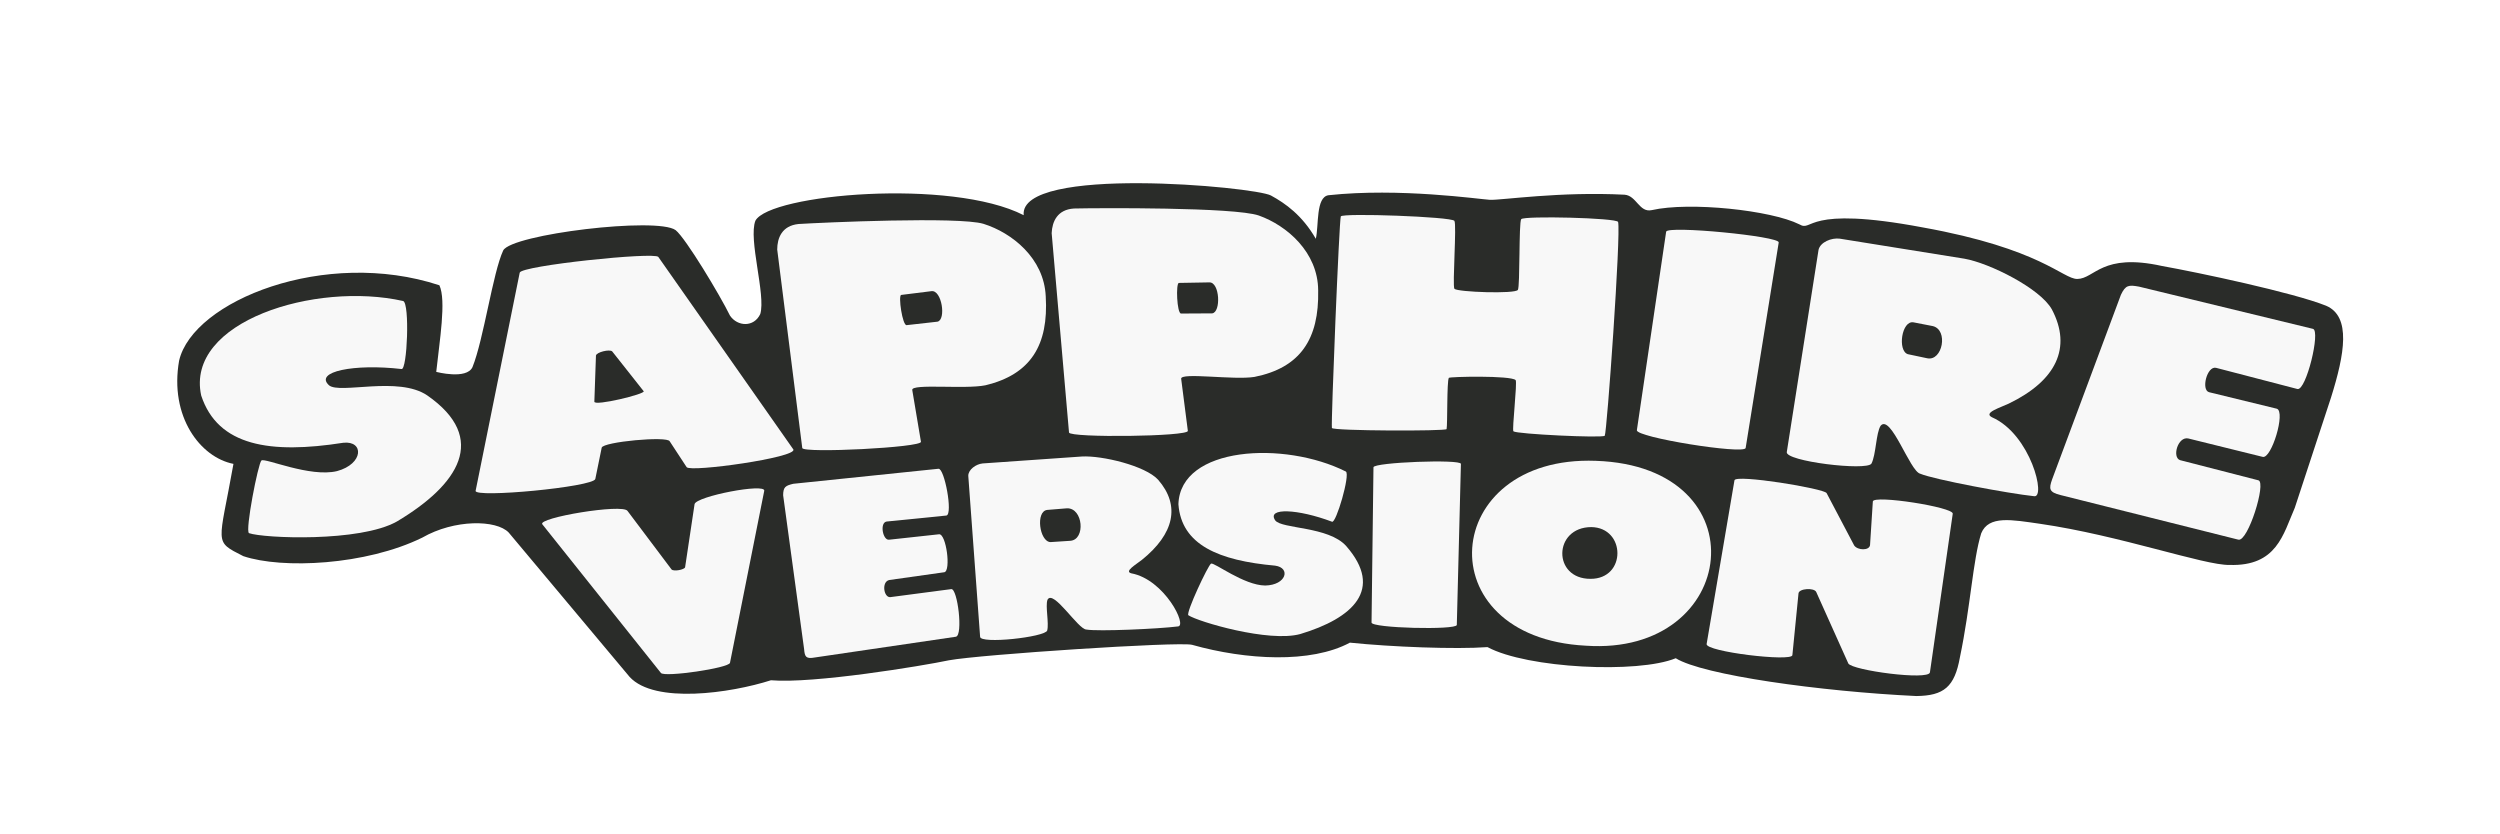
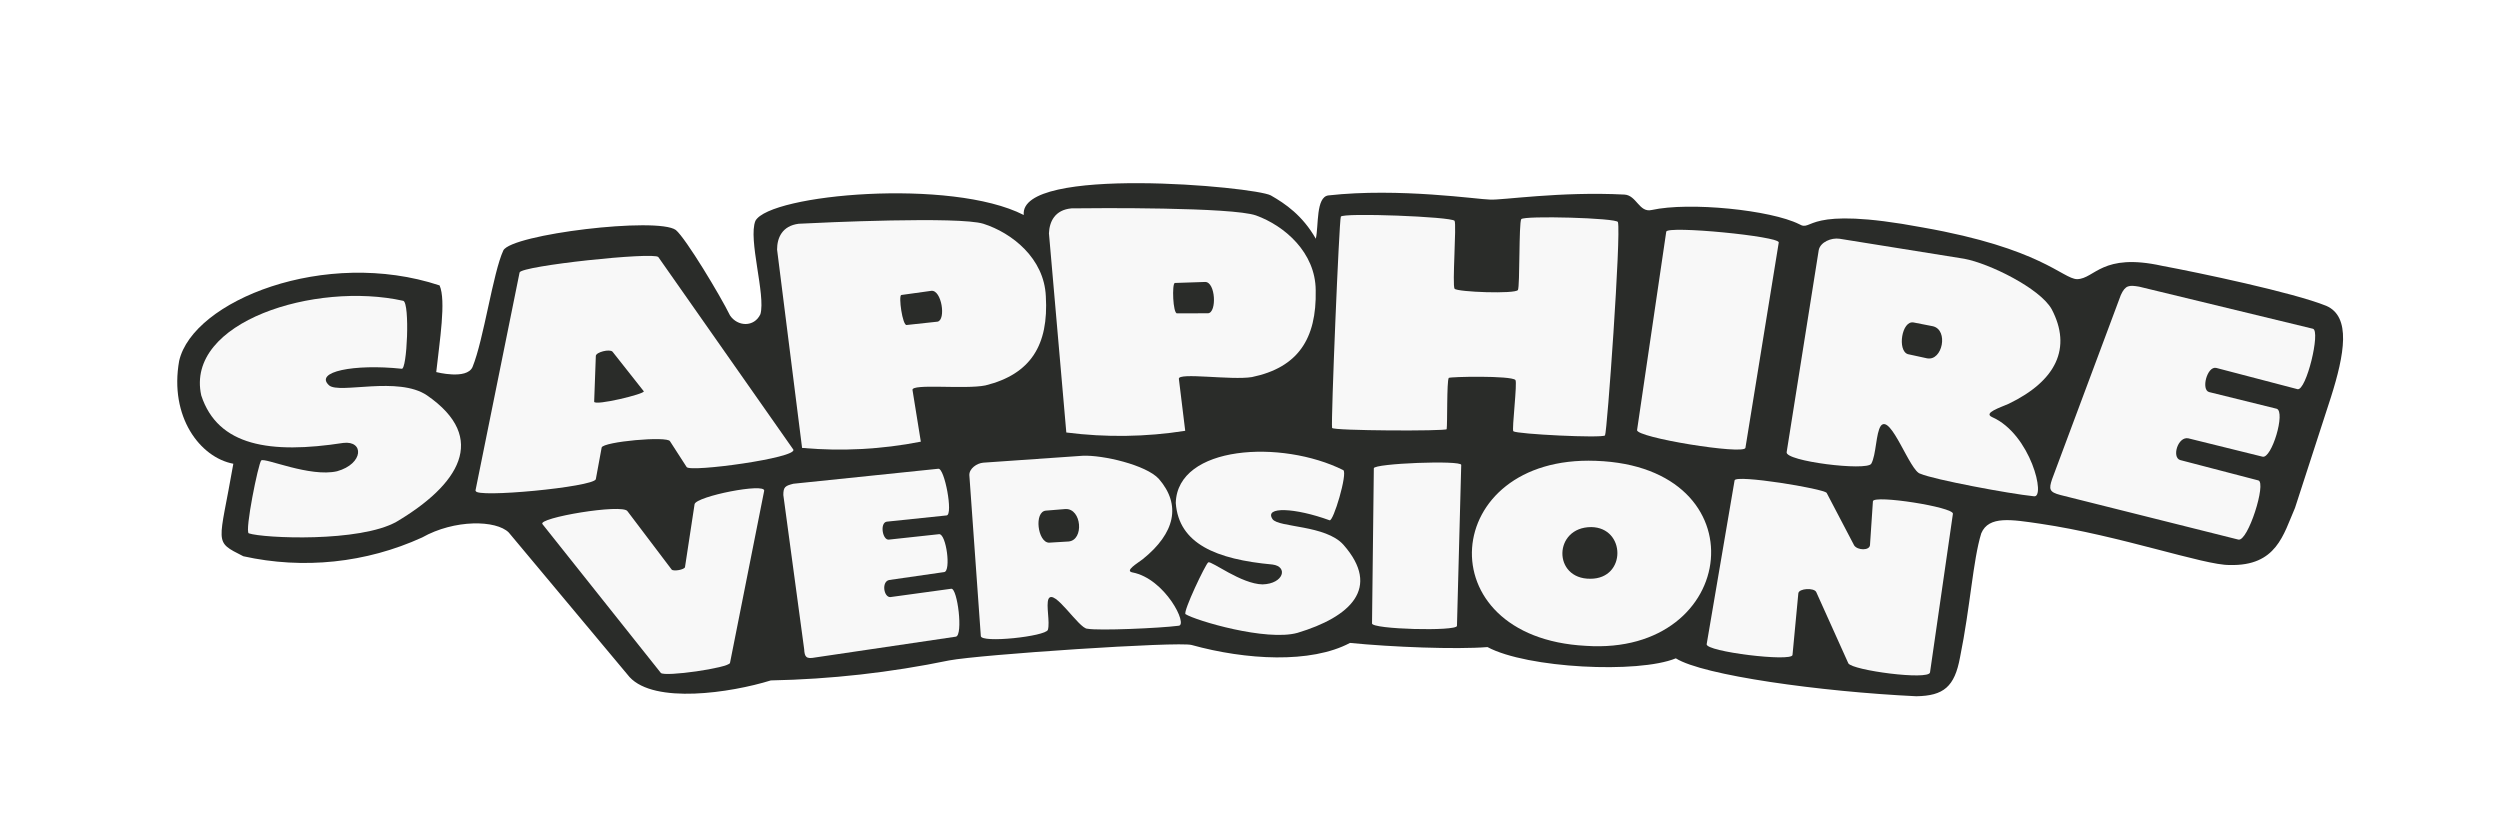
- <svg xmlns="http://www.w3.org/2000/svg" xmlns:xlink="http://www.w3.org/1999/xlink" width="600mm" height="200mm" viewBox="0 0 600 200" version="1.1" id="svg8">
-   <defs id="defs2" />
-   <g id="layer1" transform="translate(0,-97)">
-     <path style="display:inline;fill:#2a2c29;fill-opacity:1;stroke:none;stroke-width:0.265px;stroke-linecap:butt;stroke-linejoin:miter;stroke-opacity:1" d="m 105.455,165.464 c 1.693,3.639 0.024,13.407 -0.756,20.789 0,0 7.266,1.915 8.693,-1.134 2.687,-6.641 4.885,-22.662 7.38,-28.016 2.039,-3.891 36.983,-8.11 41.379,-4.868 2.425,1.926 10.709,15.722 13.04,20.505 1.795,2.669 5.764,2.862 7.276,-0.378 1.369,-4.591 -2.913,-17.922 -1.169,-22.395 3.466,-6.394 47.022,-10.222 64.386,-1.323 -1.15,-12.06 55.466,-6.831 59.342,-4.725 3.494,1.9 7.527,4.77 10.772,10.394 0.744,-3.239 -0.031,-9.998 3.037,-10.459 17.029,-1.837 36.192,0.956 38.769,1.105 2.727,0.111 16.795,-2.032 32.297,-1.229 2.87,0.217 3.514,4.355 6.509,3.701 9.117,-2.068 28.629,0.016 35.423,3.406 3.385,1.98 1.008,-4.646 29.633,0.743 28.413,5.113 33.556,12.363 37.082,12.372 4.219,-0.062 5.841,-6.323 20.342,-3.112 8.615,1.538 31.508,6.376 39.378,9.537 6.038,2.58 4.459,11.579 1.176,22.033 l -8.693,26.458 c -2.799,6.399 -4.318,14.073 -15.673,13.718 -5.955,0.141 -26.377,-7.109 -45.426,-9.869 -6.811,-0.971 -12.368,-2.082 -14.161,2.277 -2.01,6.492 -2.548,17.524 -5.112,29.763 -1.275,7.102 -3.834,9.215 -10.463,9.293 -23.012,-1.096 -51.267,-5.034 -57.737,-9.075 -9.043,3.721 -35.655,2.458 -45.178,-2.669 -7.637,0.565 -23.051,-0.037 -33.025,-1.069 -9.344,5.024 -24.904,4.177 -37.889,0.516 -3.215,-0.811 -50.904,2.339 -58.336,3.715 -6.433,1.364 -32.624,5.666 -42.724,4.795 -9.686,3.102 -27.9,5.733 -33.908,-0.794 l -29.035,-34.663 c -2.945,-3.086 -13.011,-3.223 -20.743,1.226 -13.534,6.64 -33.623,7.585 -42.946,4.444 -7.249,-3.7 -5.843,-2.582 -2.365,-22.144 -7.954,-1.564 -15.406,-11.34 -13.044,-24.78 3.331,-14.347 35.065,-27.103 62.467,-18.087 z" id="path1050" />
-     <path style="display:inline;fill:#f8f8f8;fill-opacity:1;stroke:none;stroke-width:0.265px;stroke-linecap:butt;stroke-linejoin:miter;stroke-opacity:1" d="m 96.762,169.244 c -21.063,-4.731 -52.334,4.893 -48.475,22.679 3.999,12.171 16.616,14.086 34.112,11.339 4.99,-0.538 4.895,5.07 -1.512,6.804 -6.506,1.57 -17.289,-3.228 -18.143,-2.551 -0.785,0.695 -3.969,16.921 -2.982,17.442 3.496,1.237 26.605,2.222 35.488,-2.796 14.779,-8.8 22.116,-19.946 7.296,-30.259 -6.913,-4.716 -20.973,-0.253 -23.576,-2.426 -3.645,-3.292 6.059,-5.221 17.395,-3.909 1.38,0.308 2.008,-15.767 0.397,-16.322 z" id="path1008" />
-     <path style="display:inline;fill:#f8f8f8;fill-opacity:1;stroke:none;stroke-width:0.265px;stroke-linecap:butt;stroke-linejoin:miter;stroke-opacity:1" d="m 114.149,214.79 10.583,-52.35 c 0.318,-1.685 32.288,-5.023 33.262,-3.78 l 32.411,46.208 c 0.955,1.94 -24.696,5.532 -25.608,4.252 l -4.069,-6.209 c -0.562,-1.31 -15.957,0.125 -16.318,1.523 l -1.536,7.52 c -0.458,1.929 -29.141,4.633 -28.726,2.835 z" id="path1010" />
-     <path style="fill:#2a2c29;fill-opacity:1;stroke:none;stroke-width:0.265px;stroke-linecap:butt;stroke-linejoin:miter;stroke-opacity:1" d="m 142.644,193.403 0.385,-11.057 c 0.098,-0.831 3.318,-1.598 3.903,-1.007 l 7.55,9.555 c 0.496,0.653 -11.837,3.654 -11.838,2.509 z" id="path1038" />
-     <path style="display:inline;fill:#f8f8f8;fill-opacity:1;stroke:none;stroke-width:0.265px;stroke-linecap:butt;stroke-linejoin:miter;stroke-opacity:1" d="m 186.531,156.882 6.015,47.652 c 0.259,1.293 28.782,-0.132 28.482,-1.512 l -2.086,-12.422 c -0.252,-1.599 12.672,-0.123 17.576,-1.134 10.883,-2.622 15.165,-9.663 14.458,-21.356 -0.407,-9.147 -8.114,-15.252 -14.93,-17.387 -5.863,-1.794 -38.788,-0.313 -44.393,0.039 -3.983,0.404 -5.112,3.34 -5.121,6.119 z" id="path1012" />
-     <path style="display:inline;fill:#2a2c29;fill-opacity:1;stroke:none;stroke-width:0.265px;stroke-linecap:butt;stroke-linejoin:miter;stroke-opacity:1" d="m 216.288,167.783 7.238,-0.902 c 2.517,-0.382 3.601,6.87 1.465,7.323 l -7.403,0.831 c -0.998,0.128 -2.063,-7.125 -1.299,-7.252 z" id="path1040" />
-     <path style="fill:#f8f8f8;fill-opacity:1;stroke:none;stroke-width:0.265px;stroke-linecap:butt;stroke-linejoin:miter;stroke-opacity:1" d="m 321.793,148.933 c -0.384,0.91 -2.361,49.289 -2.138,50.781 0.156,0.72 27.406,0.794 27.529,0.267 0.239,-1.149 0.038,-11.444 0.535,-12.294 0.204,-0.299 14.917,-0.605 16.036,0.535 0.43,0.602 -0.912,11.943 -0.535,12.294 0.77,0.67 21.286,1.652 21.916,1.069 0.516,-0.668 3.916,-48.509 3.207,-51.316 -0.255,-0.986 -22.667,-1.522 -23.252,-0.668 -0.603,0.891 -0.253,16.128 -0.802,16.972 -0.583,1.013 -14.51,0.541 -15.234,-0.267 -0.51,-0.821 0.585,-15.402 0,-16.303 -0.656,-0.994 -26.836,-1.931 -27.261,-1.069 z" id="path1014" />
-     <path style="fill:#f8f8f8;fill-opacity:1;stroke:none;stroke-width:0.265px;stroke-linecap:butt;stroke-linejoin:miter;stroke-opacity:1" d="m 399.876,152.611 -7.027,47.627 c -0.385,1.72 25.689,5.883 26.105,4.291 l 7.938,-49.339 c 0.26,-1.501 -26.808,-4.118 -27.016,-2.579 z" id="path1016" />
-     <path style="display:inline;fill:#f8f8f8;fill-opacity:1;stroke:none;stroke-width:0.265px;stroke-linecap:butt;stroke-linejoin:miter;stroke-opacity:1" d="m 436.451,156.951 -7.617,48.509 c -0.58,2.249 19.193,4.617 20.312,2.806 1.104,-2.102 1.088,-7.354 2.205,-9.087 2.45,-2.899 7.035,10.946 9.5,11.512 3.285,1.399 21.336,4.77 27.294,5.391 2.99,0.624 -0.728,-14.843 -10.091,-18.947 -2.13,-1.082 1.996,-2.291 4.041,-3.267 11.36,-5.485 15.229,-13.391 10.349,-22.619 -2.811,-5.046 -14.961,-11.105 -20.981,-12.161 l -29.934,-4.811 c -1.993,-0.253 -4.651,0.839 -5.078,2.673 z" id="path1018" />
-     <path style="fill:#2a2c29;fill-opacity:1;stroke:none;stroke-width:0.265px;stroke-linecap:butt;stroke-linejoin:miter;stroke-opacity:1" d="m 459.267,174.366 4.607,0.896 c 3.793,0.925 2.325,8.486 -1.336,7.725 l -4.654,-0.983 c -2.536,-0.812 -1.492,-8.194 1.384,-7.638 z" id="path1044" />
-     <path style="fill:#f8f8f8;fill-opacity:1;stroke:none;stroke-width:0.265px;stroke-linecap:butt;stroke-linejoin:miter;stroke-opacity:1" d="m 513.369,165.793 41.75,10.134 c 1.858,0.501 -1.654,14.95 -3.742,14.433 l -19.511,-5.078 c -2.194,-0.531 -3.656,5.343 -1.682,5.848 l 16.258,3.963 c 2.16,0.725 -1.283,12.115 -3.396,11.555 l -17.861,-4.417 c -2.501,-0.534 -3.944,4.508 -1.982,5.202 l 18.82,4.843 c 1.944,0.528 -2.504,14.813 -4.811,14.244 l -42.663,-10.702 c -2.759,-0.679 -2.863,-1.462 -2.038,-3.775 l 16.503,-44.279 c 1.121,-2.395 1.911,-2.41 4.355,-1.97 z" id="path1020" />
-     <path style="fill:#f8f8f8;fill-opacity:1;stroke:none;stroke-width:0.265px;stroke-linecap:butt;stroke-linejoin:miter;stroke-opacity:1" d="m 130.16,222.833 28.464,35.68 c 0.853,1.08 16.283,-1.169 16.571,-2.431 l 8.223,-41.286 c 0.385,-1.913 -16.32,1.306 -16.721,3.194 l -2.272,15.149 c -0.142,0.574 -2.742,1.101 -3.262,0.518 l -10.557,-14.032 c -1.142,-1.808 -21.759,1.652 -20.446,3.207 z" id="path1022" />
-     <path style="display:inline;fill:#f8f8f8;fill-opacity:1;stroke:none;stroke-width:0.265px;stroke-linecap:butt;stroke-linejoin:miter;stroke-opacity:1" d="m 382.997,207.598 c -37.392,-1.393 -40.913,42.385 -2.405,44.367 36.865,2.562 42.325,-43.012 2.405,-44.367 z" id="path1024" />
-     <path style="fill:#2a2c29;fill-opacity:1;stroke:none;stroke-width:0.265px;stroke-linecap:butt;stroke-linejoin:miter;stroke-opacity:1" d="m 381.896,223.501 c -9.139,0.053 -9.316,12.452 -0.173,12.421 8.679,0.022 8.487,-12.31 0.173,-12.421 z" id="path1046" />
-     <path style="fill:#f8f8f8;fill-opacity:1;stroke:none;stroke-width:0.265px;stroke-linecap:butt;stroke-linejoin:miter;stroke-opacity:1" d="m 416.272,212.276 -6.682,39.289 c -0.317,1.843 20.429,4.324 20.58,2.673 l 1.47,-14.816 c 0.097,-1.208 3.797,-1.427 4.261,-0.331 l 7.7,17.151 c 0.958,1.652 19.221,4.107 19.578,2.138 l 5.479,-38.086 c 0.261,-1.572 -19.04,-4.587 -19.177,-2.94 l -0.668,10.424 c -0.134,1.432 -2.997,1.325 -3.809,0.134 l -6.615,-12.562 c -0.568,-1.105 -21.857,-4.593 -22.117,-3.074 z" id="path1026" />
-     <use x="0" y="0" xlink:href="#path1012" id="use1028" width="100%" height="100%" transform="rotate(2.220851,320.6499,1854.06)" style="display:inline" />
-     <use x="0" y="0" xlink:href="#path1040" id="use1042" width="100%" height="100%" transform="rotate(6.089683,276.6997,792.8138)" />
-     <path id="use1030" d="m 190.368,213.111 34.85,-3.606 c 1.451,-0.233 3.535,10.929 1.919,11.223 l -14.377,1.444 c -1.695,0.318 -0.871,4.622 0.662,4.355 l 11.951,-1.302 c 1.732,-0.172 2.905,8.839 1.257,9.111 l -13.21,1.867 c -1.909,0.412 -1.334,4.242 0.251,4.11 l 14.624,-1.925 c 1.519,-0.242 2.9,11.101 1.115,11.427 l -33.82,4.976 c -2.134,0.392 -2.452,-0.121 -2.603,-1.99 l -5.034,-36.952 c 0.03,-2.02 0.576,-2.277 2.415,-2.737 z" style="fill:#f8f8f8;fill-opacity:1;stroke:none;stroke-width:0.202px;stroke-linecap:butt;stroke-linejoin:miter;stroke-opacity:1" />
-     <use x="0" y="0" xlink:href="#path1018" id="use1032" width="100%" height="100%" transform="matrix(0.7680279,-0.1791131,0.1791131,0.7680279,-130.9321,168.8222)" style="display:inline" />
-     <use x="0" y="0" xlink:href="#path1044" id="use1048" width="100%" height="100%" transform="rotate(-15.67133,518.8585,952.166)" />
-     <use x="0" y="0" xlink:href="#path1008" id="use1034" width="100%" height="100%" transform="matrix(0.7422716,0.1856033,-0.1856033,0.7422716,282.5985,66.58667)" />
-     <use x="0" y="0" xlink:href="#path1016" id="use1036" width="100%" height="100%" transform="matrix(0.7669306,-0.1034045,0.1034045,0.7669306,7.175767,133.4575)" />
+ <svg xmlns="http://www.w3.org/2000/svg" xmlns:xlink="http://www.w3.org/1999/xlink" viewBox="0 0 600 200" height="200mm" width="600mm">
+   <g transform="translate(0 -97)">
+     <path d="M105.5 165.5c1.6 3.6 0 13.4-.8 20.8 0 0 7.3 1.9 8.7-1.2 2.7-6.6 4.9-22.6 7.4-28 2-3.9 37-8.1 41.4-4.9 2.4 2 10.7 15.8 13 20.5 1.8 2.7 5.8 2.9 7.3-.3 1.3-4.6-3-18-1.2-22.4 3.5-6.4 47-10.3 64.4-1.4-1.2-12 55.5-6.8 59.3-4.7 3.5 2 7.6 4.8 10.8 10.4.7-3.2 0-10 3-10.4 17-1.9 36.2 1 38.8 1 2.7.2 16.8-2 32.3-1.2 2.9.2 3.5 4.4 6.5 3.7 9.1-2 28.6 0 35.4 3.4 3.4 2 1-4.6 29.7.8 28.4 5 33.5 12.3 37 12.4 4.3-.1 5.9-6.4 20.4-3.2 8.6 1.6 31.5 6.4 39.4 9.6 6 2.6 4.4 11.6 1.1 22l-8.6 26.5c-2.8 6.4-4.4 14-15.7 13.7-6 .1-26.4-7.1-45.4-9.9-6.9-1-12.4-2-14.2 2.3-2 6.5-2.6 17.5-5.1 29.8-1.3 7-3.9 9.2-10.5 9.3-23-1.1-51.2-5-57.7-9.1-9 3.7-35.7 2.4-45.2-2.7-7.6.6-23 0-33-1-9.4 5-25 4.1-38 .5-3.1-.9-50.8 2.3-58.2 3.7a234 234 0 0 1-42.8 4.8c-9.7 3-27.9 5.7-33.9-.8l-29-34.7c-3-3-13-3.2-20.8 1.2a68 68 0 0 1-42.9 4.5c-7.3-3.7-5.8-2.6-2.4-22.2-8-1.5-15.4-11.3-13-24.7 3.3-14.4 35-27.2 62.5-18.1z" fill="#2a2c29" />
+     <path id="e" d="M96.8 169.2c-21.1-4.7-52.4 5-48.5 22.7 4 12.2 16.6 14.1 34.1 11.4 5-.6 4.9 5-1.5 6.8-6.5 1.5-17.3-3.3-18.2-2.6-.7.7-4 17-3 17.5 3.6 1.2 26.7 2.2 35.5-2.8 14.8-8.8 22.2-20 7.3-30.3-6.9-4.7-21-.3-23.5-2.4-3.7-3.3 6-5.2 17.4-4 1.3.4 2-15.7.4-16.3z" fill="#f8f8f8" stroke-width=".3" />
+     <path d="M114.1 214.8l10.6-52.4c.3-1.6 32.3-5 33.3-3.7l32.4 46.2c1 2-24.7 5.5-25.6 4.2l-4-6.2c-.6-1.3-16 .1-16.4 1.5L143 212c-.5 1.9-29.2 4.6-28.8 2.8z" fill="#f8f8f8" />
+     <path d="M142.6 193.4l.4-11c.1-.9 3.3-1.7 4-1l7.5 9.5c.5.6-11.9 3.6-11.9 2.5z" fill="#2a2c29" />
+     <path id="a" d="M186.5 156.9l6 47.6A101 101 0 0 0 221 203l-2-12.4c-.3-1.6 12.6-.1 17.5-1.1 10.9-2.7 15.2-9.7 14.5-21.4-.4-9.1-8.1-15.2-15-17.4-5.8-1.8-38.7-.3-44.3 0-4 .5-5.2 3.4-5.2 6.2z" fill="#f8f8f8" stroke-width=".3" />
+     <path id="b" d="M216.3 167.8l7.2-1c2.5-.3 3.6 7 1.5 7.4l-7.4.8c-1 .2-2-7-1.3-7.2z" fill="#2a2c29" stroke-width=".3" />
+     <path d="M321.8 149c-.4.8-2.4 49.2-2.1 50.7.1.7 27.4.8 27.5.3.2-1.2 0-11.5.5-12.3.2-.3 15-.6 16 .5.5.6-.9 12-.5 12.3.8.7 21.3 1.7 22 1 .5-.6 3.9-48.4 3.1-51.2-.2-1-22.6-1.6-23.2-.7-.6.9-.3 16.1-.8 17-.6 1-14.5.5-15.2-.3-.6-.8.5-15.4 0-16.3-.7-1-26.9-2-27.3-1z" fill="#f8f8f8" />
+     <path id="f" d="M399.9 152.6l-7 47.6c-.4 1.8 25.6 6 26 4.3l8-49.3c.3-1.5-26.8-4.1-27-2.6z" fill="#f8f8f8" stroke-width=".3" />
+     <path id="c" d="M436.5 157l-7.7 48.5c-.5 2.2 19.2 4.6 20.3 2.8 1.2-2.1 1.1-7.4 2.3-9.1 2.4-3 7 11 9.5 11.5 3.2 1.4 21.3 4.8 27.2 5.4 3 .6-.7-14.9-10-19-2.2-1 2-2.3 4-3.2 11.4-5.5 15.2-13.4 10.3-22.7-2.8-5-15-11-21-12.1l-29.9-4.8c-2-.3-4.6.8-5 2.7z" fill="#f8f8f8" stroke-width=".3" />
+     <path id="d" d="M459.3 174.4l4.6.9c3.8.9 2.3 8.4-1.4 7.7l-4.6-1c-2.6-.8-1.5-8.2 1.4-7.6z" fill="#2a2c29" stroke-width=".3" />
+     <path d="M513.4 165.8l41.7 10.1c1.9.5-1.6 15-3.7 14.5l-19.5-5.1c-2.2-.5-3.7 5.3-1.7 5.8l16.2 4c2.2.7-1.2 12.1-3.4 11.5l-17.8-4.4c-2.5-.5-4 4.5-2 5.2l18.8 4.9c2 .5-2.5 14.8-4.8 14.2l-42.7-10.7c-2.7-.7-2.8-1.4-2-3.8l16.5-44.2c1.1-2.4 2-2.4 4.4-2zM130.2 222.8l28.4 35.7c.9 1 16.3-1.2 16.6-2.4l8.2-41.3c.4-2-16.3 1.3-16.7 3.2l-2.3 15.1c-.1.6-2.7 1.1-3.2.6l-10.6-14c-1.1-1.9-21.8 1.6-20.4 3.1zM383 207.6c-37.4-1.4-41 42.4-2.4 44.4 36.9 2.5 42.3-43 2.4-44.4z" fill="#f8f8f8" />
+     <path d="M381.9 223.5c-9.1 0-9.3 12.5-.2 12.4 8.7 0 8.5-12.3.2-12.4z" fill="#2a2c29" />
+     <path d="M416.3 212.3l-6.7 39.3c-.3 1.8 20.4 4.3 20.6 2.6l1.4-14.8c.1-1.2 3.8-1.4 4.3-.3l7.7 17.1c1 1.7 19.2 4.1 19.6 2.2l5.5-38.1c.2-1.6-19-4.6-19.2-3l-.7 10.5c-.1 1.4-3 1.3-3.8.1l-6.6-12.6c-.6-1-21.9-4.5-22.1-3z" fill="#f8f8f8" />
+     <use transform="rotate(2.2 320.6 1854)" height="100%" width="100%" xlink:href="#a" />
+     <use transform="rotate(6 276.7 792.8)" height="100%" width="100%" xlink:href="#b" />
+     <path d="M190.4 213.1l34.8-3.6c1.5-.2 3.6 11 2 11.2l-14.4 1.5c-1.7.3-1 4.6.6 4.3l12-1.3c1.7-.1 2.9 8.9 1.2 9.1l-13.2 1.9c-1.9.4-1.3 4.2.3 4.1l14.6-2c1.5-.2 2.9 11.2 1.1 11.5l-33.8 5c-2.1.4-2.5-.1-2.6-2l-5-37c0-2 .5-2.2 2.4-2.7z" fill="#f8f8f8" />
+     <use transform="scale(.78864) rotate(-13.1 847.2 828.5)" height="100%" width="100%" xlink:href="#c" />
+     <use transform="rotate(-15.7 518.9 952.2)" height="100%" width="100%" xlink:href="#d" />
+     <use transform="scale(.76512) rotate(14 -168.7 1543.4)" height="100%" width="100%" xlink:href="#e" />
+     <use transform="rotate(-7.7 997.9 13.3) scale(.77387)" height="100%" width="100%" xlink:href="#f" />
  </g>
</svg>
